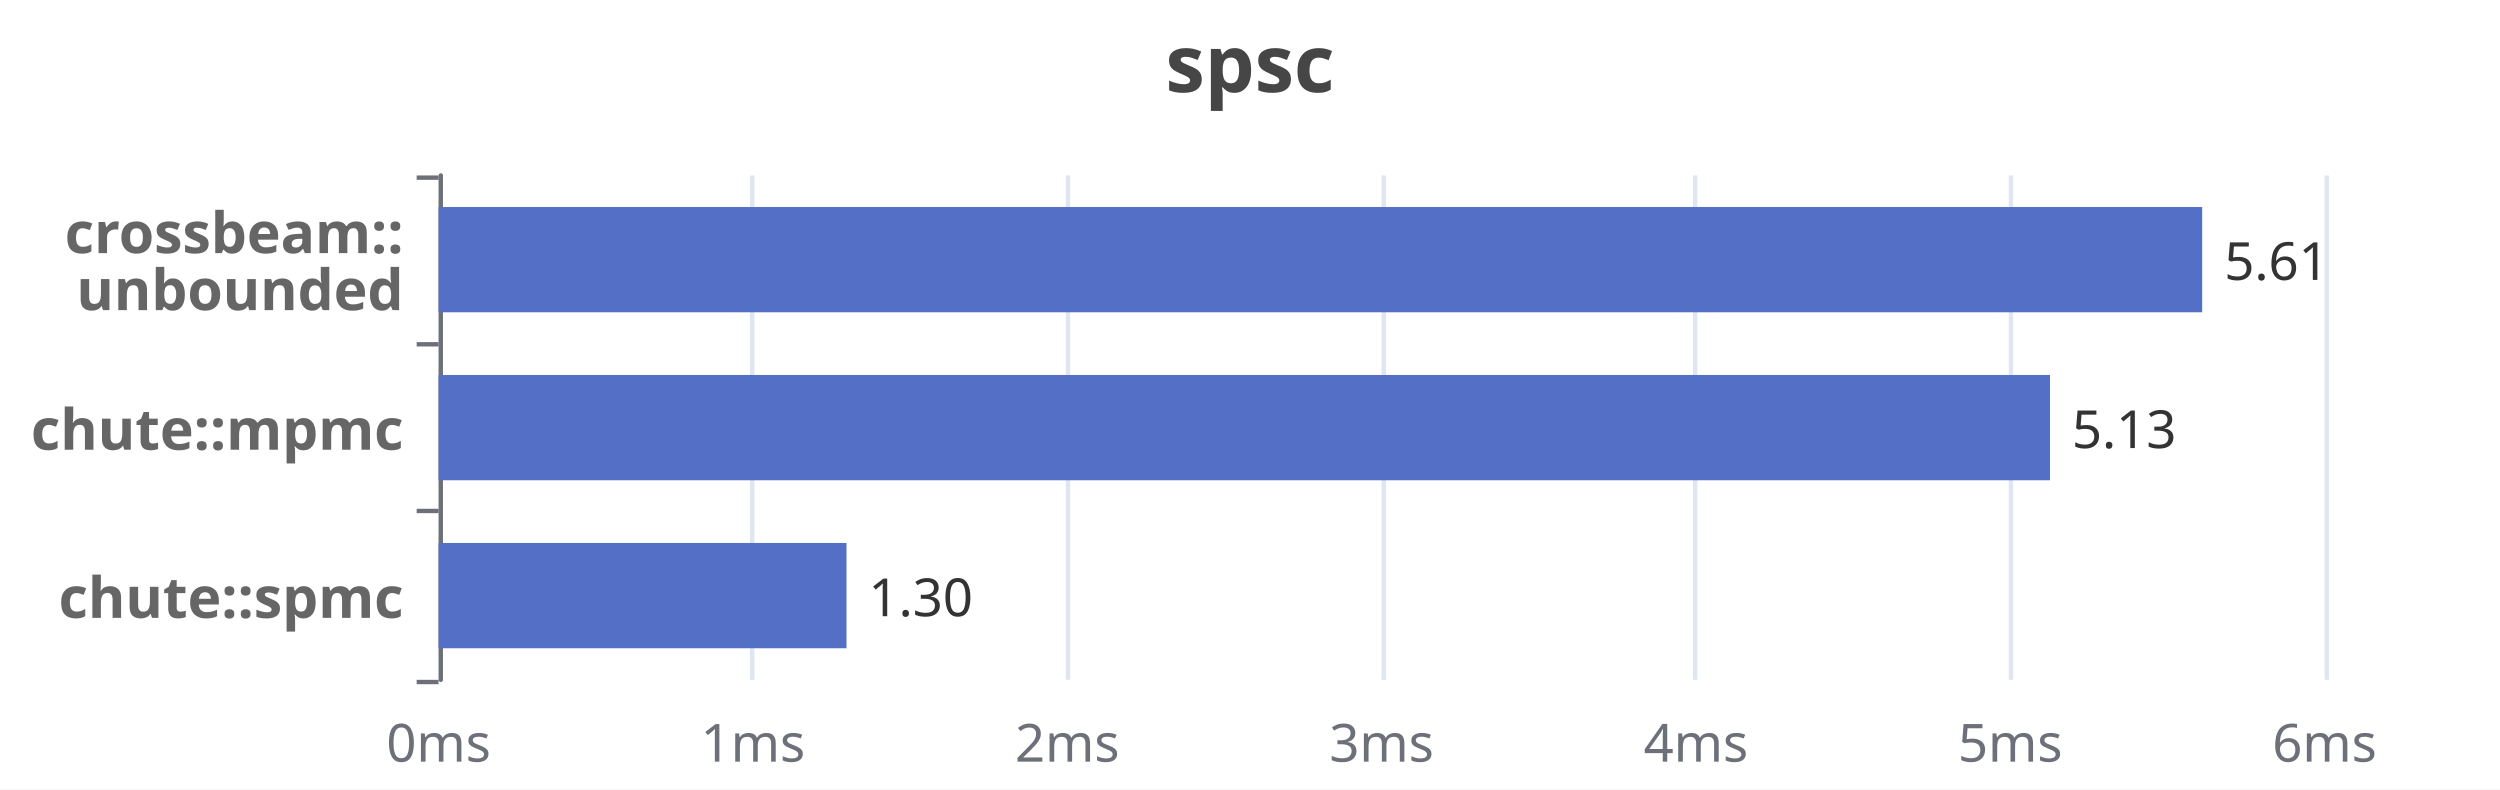
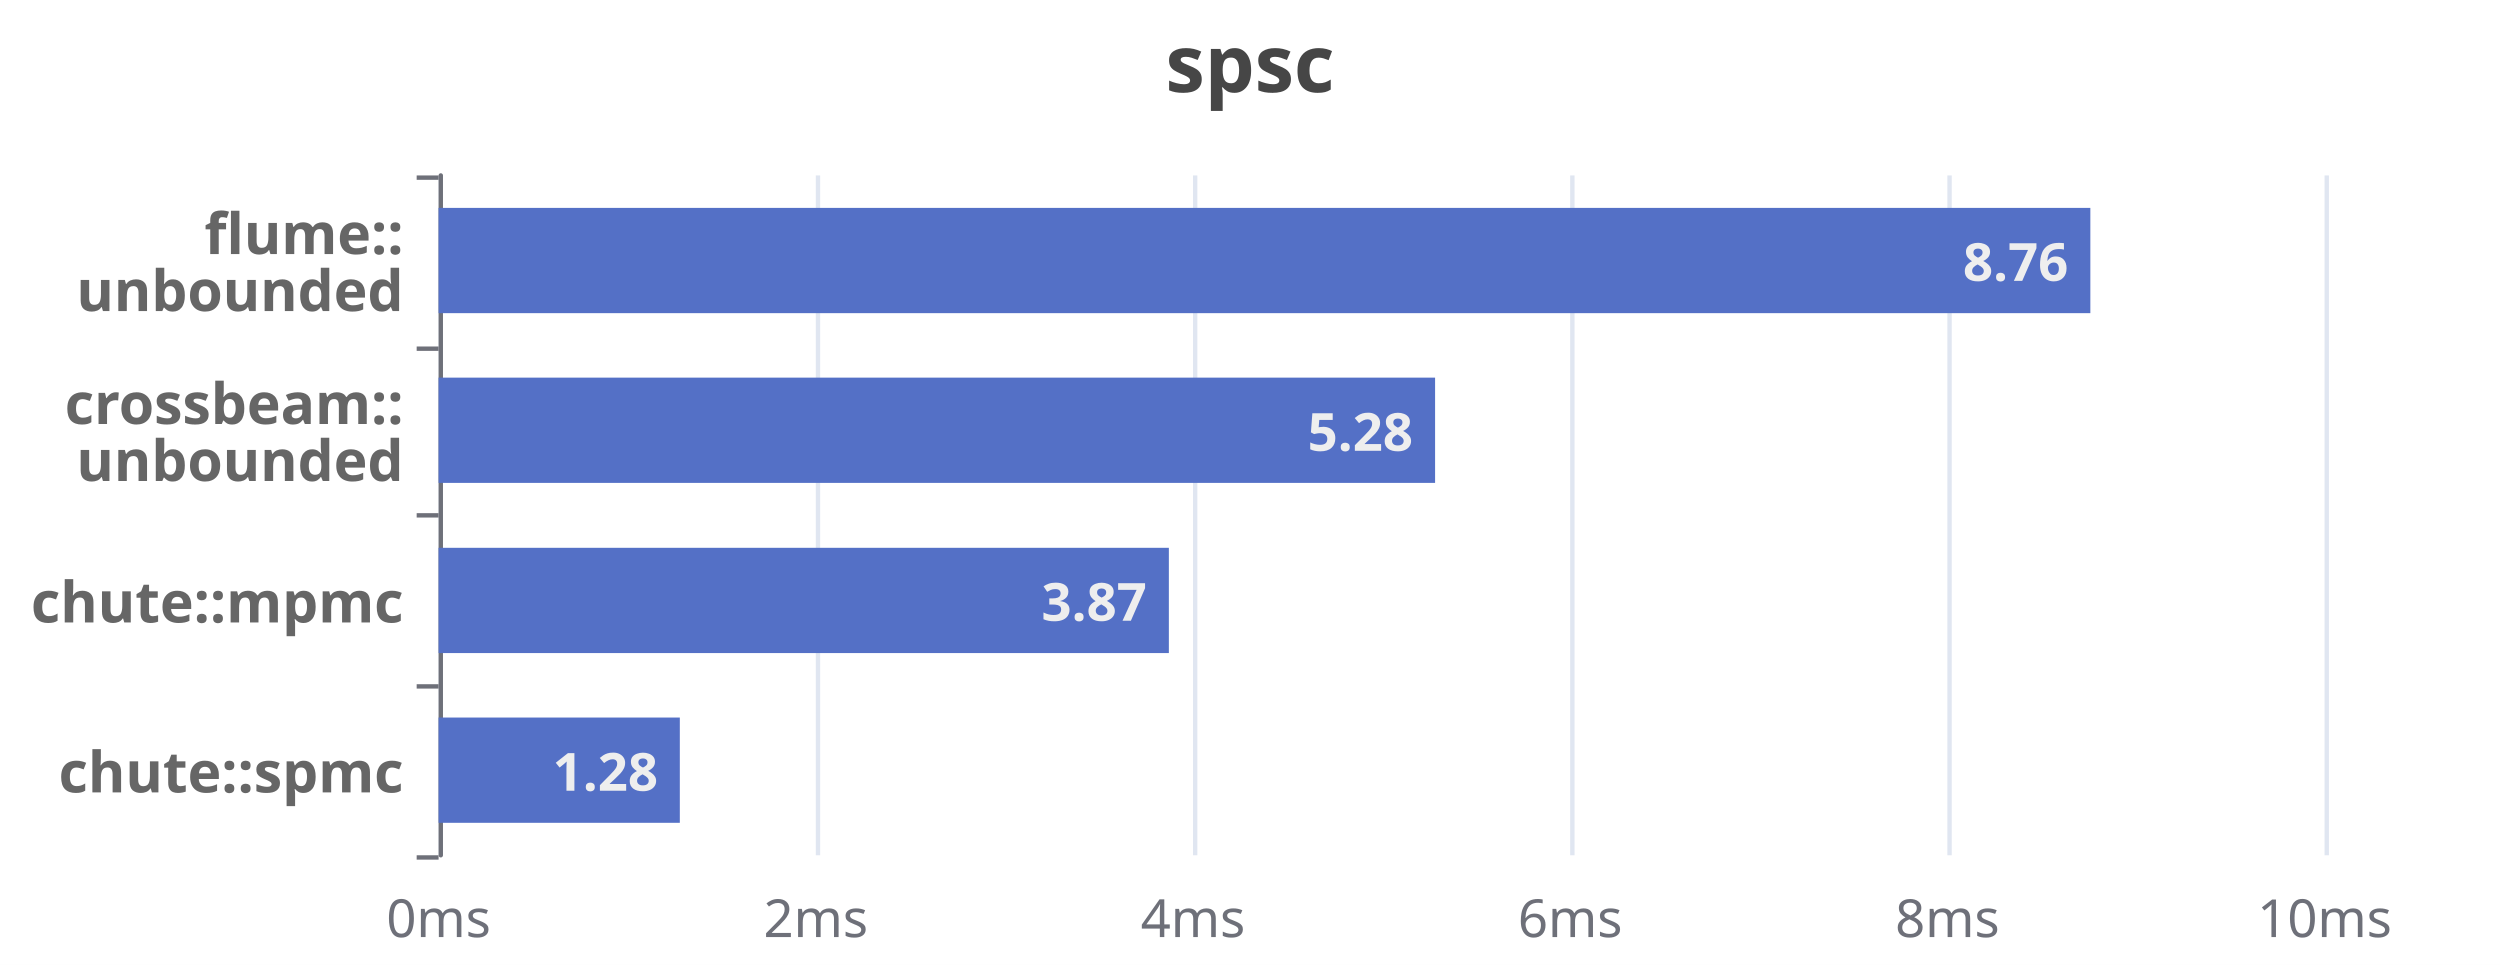
- <svg xmlns="http://www.w3.org/2000/svg" width="570" height="180" version="1.1" baseProfile="full" viewBox="0 0 570 180">
-   <rect width="570" height="180" x="0" y="0" fill="#FFFFFF" />
-   <path d="M100.5 40L100.5 155" fill="transparent" stroke="#E0E6F1" class="zr0-cls-0" />
-   <path d="M171.5 40L171.5 155" fill="transparent" stroke="#E0E6F1" class="zr0-cls-0" />
-   <path d="M243.5 40L243.5 155" fill="transparent" stroke="#E0E6F1" class="zr0-cls-0" />
-   <path d="M315.5 40L315.5 155" fill="transparent" stroke="#E0E6F1" class="zr0-cls-0" />
-   <path d="M386.5 40L386.5 155" fill="transparent" stroke="#E0E6F1" class="zr0-cls-0" />
-   <path d="M458.5 40L458.5 155" fill="transparent" stroke="#E0E6F1" class="zr0-cls-0" />
-   <path d="M530.5 40L530.5 155" fill="transparent" stroke="#E0E6F1" class="zr0-cls-0" />
-   <path d="M100.5 155L100.5 40" fill="transparent" stroke="#6E7079" stroke-linecap="round" class="zr0-cls-0" />
-   <path d="M100 155.5L95 155.5" fill="transparent" stroke="#6E7079" class="zr0-cls-0" />
-   <path d="M100 116.5L95 116.5" fill="transparent" stroke="#6E7079" class="zr0-cls-0" />
-   <path d="M100 78.5L95 78.5" fill="transparent" stroke="#6E7079" class="zr0-cls-0" />
+ <svg xmlns="http://www.w3.org/2000/svg" width="570" height="220" version="1.1" baseProfile="full" viewBox="0 0 570 220">
+   <rect width="570" height="220" x="0" y="0" fill="#FFFFFF" />
+   <path d="M100.5 40L100.5 195" fill="transparent" stroke="#E0E6F1" class="zr0-cls-0" />
+   <path d="M186.5 40L186.5 195" fill="transparent" stroke="#E0E6F1" class="zr0-cls-0" />
+   <path d="M272.5 40L272.5 195" fill="transparent" stroke="#E0E6F1" class="zr0-cls-0" />
+   <path d="M358.5 40L358.5 195" fill="transparent" stroke="#E0E6F1" class="zr0-cls-0" />
+   <path d="M444.5 40L444.5 195" fill="transparent" stroke="#E0E6F1" class="zr0-cls-0" />
+   <path d="M530.5 40L530.5 195" fill="transparent" stroke="#E0E6F1" class="zr0-cls-0" />
+   <path d="M100.5 195L100.5 40" fill="transparent" stroke="#6E7079" stroke-linecap="round" class="zr0-cls-0" />
+   <path d="M100 195.5L95 195.5" fill="transparent" stroke="#6E7079" class="zr0-cls-0" />
+   <path d="M100 156.5L95 156.5" fill="transparent" stroke="#6E7079" class="zr0-cls-0" />
+   <path d="M100 117.5L95 117.5" fill="transparent" stroke="#6E7079" class="zr0-cls-0" />
+   <path d="M100 79.5L95 79.5" fill="transparent" stroke="#6E7079" class="zr0-cls-0" />
  <path d="M100 40.5L95 40.5" fill="transparent" stroke="#6E7079" class="zr0-cls-0" />
-   <text dominant-baseline="central" text-anchor="end" style="font-size:13px;font-family:sans-serif;font-weight:bolder;" transform="translate(92 135.8333)" fill="#666666">chute::spmc</text>
-   <text dominant-baseline="central" text-anchor="end" style="font-size:13px;font-family:sans-serif;font-weight:bolder;" transform="translate(92 97.5)" fill="#666666">chute::mpmc</text>
-   <text dominant-baseline="central" text-anchor="end" style="font-size:13px;font-family:sans-serif;font-weight:bolder;" y="-6.5" transform="translate(92 59.1667)" fill="#666666">crossbeam::</text>
-   <text dominant-baseline="central" text-anchor="end" style="font-size:13px;font-family:sans-serif;font-weight:bolder;" y="6.5" transform="translate(92 59.1667)" fill="#666666">unbounded</text>
-   <text dominant-baseline="central" text-anchor="middle" style="font-size:12px;font-family:sans-serif;" y="6" transform="translate(100 163)" fill="#6E7079">0ms</text>
-   <text dominant-baseline="central" text-anchor="middle" style="font-size:12px;font-family:sans-serif;" y="6" transform="translate(171.6667 163)" fill="#6E7079">1ms</text>
-   <text dominant-baseline="central" text-anchor="middle" style="font-size:12px;font-family:sans-serif;" y="6" transform="translate(243.3333 163)" fill="#6E7079">2ms</text>
-   <text dominant-baseline="central" text-anchor="middle" style="font-size:12px;font-family:sans-serif;" y="6" transform="translate(315 163)" fill="#6E7079">3ms</text>
-   <text dominant-baseline="central" text-anchor="middle" style="font-size:12px;font-family:sans-serif;" y="6" transform="translate(386.6667 163)" fill="#6E7079">4ms</text>
-   <text dominant-baseline="central" text-anchor="middle" style="font-size:12px;font-family:sans-serif;" y="6" transform="translate(458.3333 163)" fill="#6E7079">5ms</text>
-   <text dominant-baseline="central" text-anchor="middle" style="font-size:12px;font-family:sans-serif;" y="6" transform="translate(530 163)" fill="#6E7079">6ms</text>
-   <path d="M100 123.8l93 0l0 24l-93 0Z" fill="#5470c6" ecmeta_series_index="0" ecmeta_data_index="0" ecmeta_ssr_type="chart" class="zr0-cls-1" />
-   <path d="M100 85.5l367.4 0l0 24l-367.4 0Z" fill="#5470c6" ecmeta_series_index="0" ecmeta_data_index="1" ecmeta_ssr_type="chart" class="zr0-cls-1" />
-   <path d="M100 47.2l402.1 0l0 24l-402.1 0Z" fill="#5470c6" ecmeta_series_index="0" ecmeta_data_index="2" ecmeta_ssr_type="chart" class="zr0-cls-1" />
-   <text dominant-baseline="central" text-anchor="start" style="font-size:12px;font-family:sans-serif;" transform="translate(198.0178 135.8333)" fill="#333" stroke="rgb(255,255,255)" stroke-width="2" paint-order="stroke" stroke-miterlimit="2">1.30</text>
-   <text dominant-baseline="central" text-anchor="start" style="font-size:12px;font-family:sans-serif;" transform="translate(472.4008 97.5)" fill="#333" stroke="rgb(255,255,255)" stroke-width="2" paint-order="stroke" stroke-miterlimit="2">5.13</text>
-   <text dominant-baseline="central" text-anchor="start" style="font-size:12px;font-family:sans-serif;" transform="translate(507.1468 59.1667)" fill="#333" stroke="rgb(255,255,255)" stroke-width="2" paint-order="stroke" stroke-miterlimit="2">5.61</text>
-   <path d="M-5 -5l10 0l0 10l-10 0Z" transform="translate(285 175)" fill="rgb(0,0,0)" fill-opacity="0" stroke="#ccc" stroke-width="0" class="zr0-cls-0" />
+   <text dominant-baseline="central" text-anchor="end" style="font-size:13px;font-family:sans-serif;font-weight:bolder;" transform="translate(92 175.625)" fill="#666666">chute::spmc</text>
+   <text dominant-baseline="central" text-anchor="end" style="font-size:13px;font-family:sans-serif;font-weight:bolder;" transform="translate(92 136.875)" fill="#666666">chute::mpmc</text>
+   <text dominant-baseline="central" text-anchor="end" style="font-size:13px;font-family:sans-serif;font-weight:bolder;" y="-6.5" transform="translate(92 98.125)" fill="#666666">crossbeam::</text>
+   <text dominant-baseline="central" text-anchor="end" style="font-size:13px;font-family:sans-serif;font-weight:bolder;" y="6.5" transform="translate(92 98.125)" fill="#666666">unbounded</text>
+   <text dominant-baseline="central" text-anchor="end" style="font-size:13px;font-family:sans-serif;font-weight:bolder;" y="-6.5" transform="translate(92 59.375)" fill="#666666">flume::</text>
+   <text dominant-baseline="central" text-anchor="end" style="font-size:13px;font-family:sans-serif;font-weight:bolder;" y="6.5" transform="translate(92 59.375)" fill="#666666">unbounded</text>
+   <text dominant-baseline="central" text-anchor="middle" style="font-size:12px;font-family:sans-serif;" y="6" transform="translate(100 203)" fill="#6E7079">0ms</text>
+   <text dominant-baseline="central" text-anchor="middle" style="font-size:12px;font-family:sans-serif;" y="6" transform="translate(186 203)" fill="#6E7079">2ms</text>
+   <text dominant-baseline="central" text-anchor="middle" style="font-size:12px;font-family:sans-serif;" y="6" transform="translate(272 203)" fill="#6E7079">4ms</text>
+   <text dominant-baseline="central" text-anchor="middle" style="font-size:12px;font-family:sans-serif;" y="6" transform="translate(358 203)" fill="#6E7079">6ms</text>
+   <text dominant-baseline="central" text-anchor="middle" style="font-size:12px;font-family:sans-serif;" y="6" transform="translate(444 203)" fill="#6E7079">8ms</text>
+   <text dominant-baseline="central" text-anchor="middle" style="font-size:12px;font-family:sans-serif;" y="6" transform="translate(530 203)" fill="#6E7079">10ms</text>
+   <path d="M100 163.6l55 0l0 24l-55 0Z" fill="#5470c6" ecmeta_series_index="0" ecmeta_data_index="0" ecmeta_ssr_type="chart" class="zr0-cls-1" />
+   <path d="M100 124.9l166.5 0l0 24l-166.5 0Z" fill="#5470c6" ecmeta_series_index="0" ecmeta_data_index="1" ecmeta_ssr_type="chart" class="zr0-cls-1" />
+   <path d="M100 86.1l227.2 0l0 24l-227.2 0Z" fill="#5470c6" ecmeta_series_index="0" ecmeta_data_index="2" ecmeta_ssr_type="chart" class="zr0-cls-1" />
+   <path d="M100 47.4l376.6 0l0 24l-376.6 0Z" fill="#5470c6" ecmeta_series_index="0" ecmeta_data_index="3" ecmeta_ssr_type="chart" class="zr0-cls-1" />
+   <text dominant-baseline="central" text-anchor="end" style="font-size:12px;font-family:sans-serif;font-weight:bold;" transform="translate(150.0236 175.625)" fill="#eee" stroke="#5470c6" stroke-width="2" paint-order="stroke" stroke-miterlimit="2">1.28</text>
+   <text dominant-baseline="central" text-anchor="end" style="font-size:12px;font-family:sans-serif;font-weight:bold;" transform="translate(261.4685 136.875)" fill="#eee" stroke="#5470c6" stroke-width="2" paint-order="stroke" stroke-miterlimit="2">3.87</text>
+   <text dominant-baseline="central" text-anchor="end" style="font-size:12px;font-family:sans-serif;font-weight:bold;" transform="translate(322.1505 98.125)" fill="#eee" stroke="#5470c6" stroke-width="2" paint-order="stroke" stroke-miterlimit="2">5.28</text>
+   <text dominant-baseline="central" text-anchor="end" style="font-size:12px;font-family:sans-serif;font-weight:bold;" transform="translate(471.5668 59.375)" fill="#eee" stroke="#5470c6" stroke-width="2" paint-order="stroke" stroke-miterlimit="2">8.76</text>
+   <path d="M-5 -5l10 0l0 10l-10 0Z" transform="translate(285 215)" fill="rgb(0,0,0)" fill-opacity="0" stroke="#ccc" stroke-width="0" class="zr0-cls-0" />
  <path d="M-23.5 -5l47.1 0l0 28l-47.1 0Z" transform="translate(285 5)" fill="rgb(0,0,0)" fill-opacity="0" stroke="#ccc" stroke-width="0" class="zr0-cls-0" />
  <text dominant-baseline="central" text-anchor="middle" style="font-size:18px;font-family:sans-serif;font-weight:bold;" y="9" transform="translate(285 5)" fill="#464646">spsc</text>
  <style>
.zr0-cls-0:hover {
pointer-events:none;
}
.zr0-cls-1:hover {
cursor:pointer;
fill:rgba(92,123,217,1);
}



</style>
</svg>
